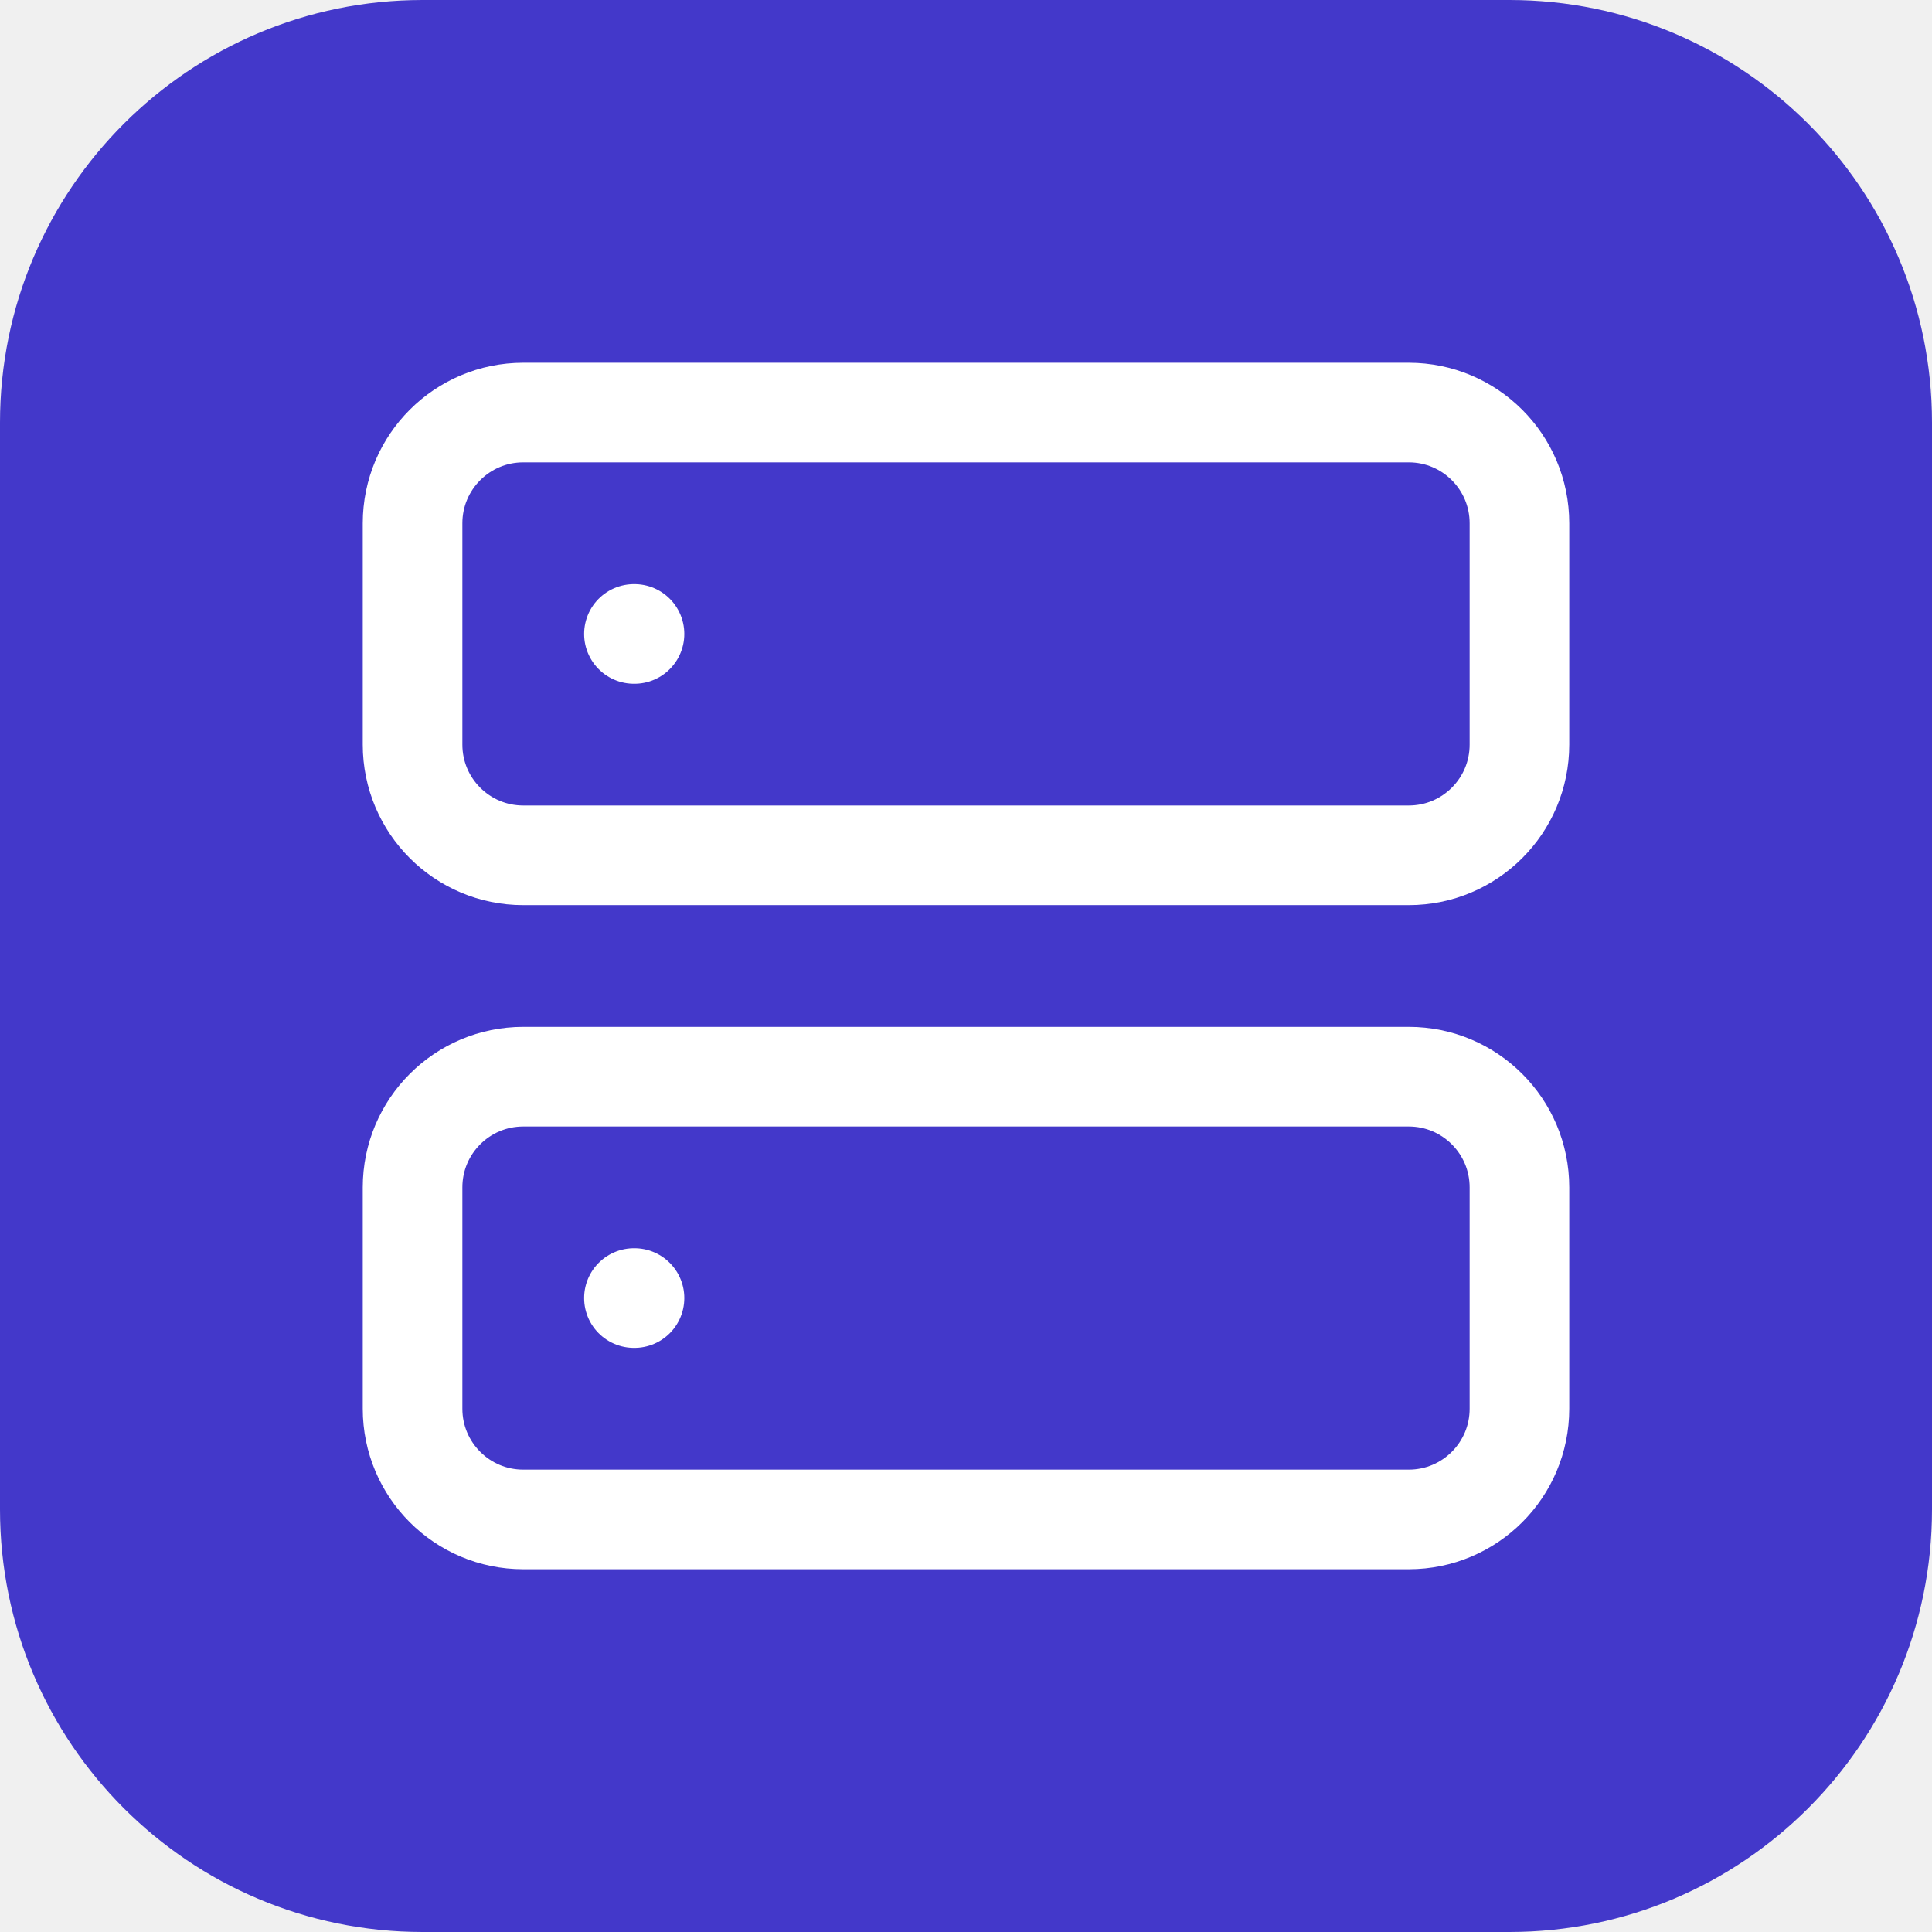
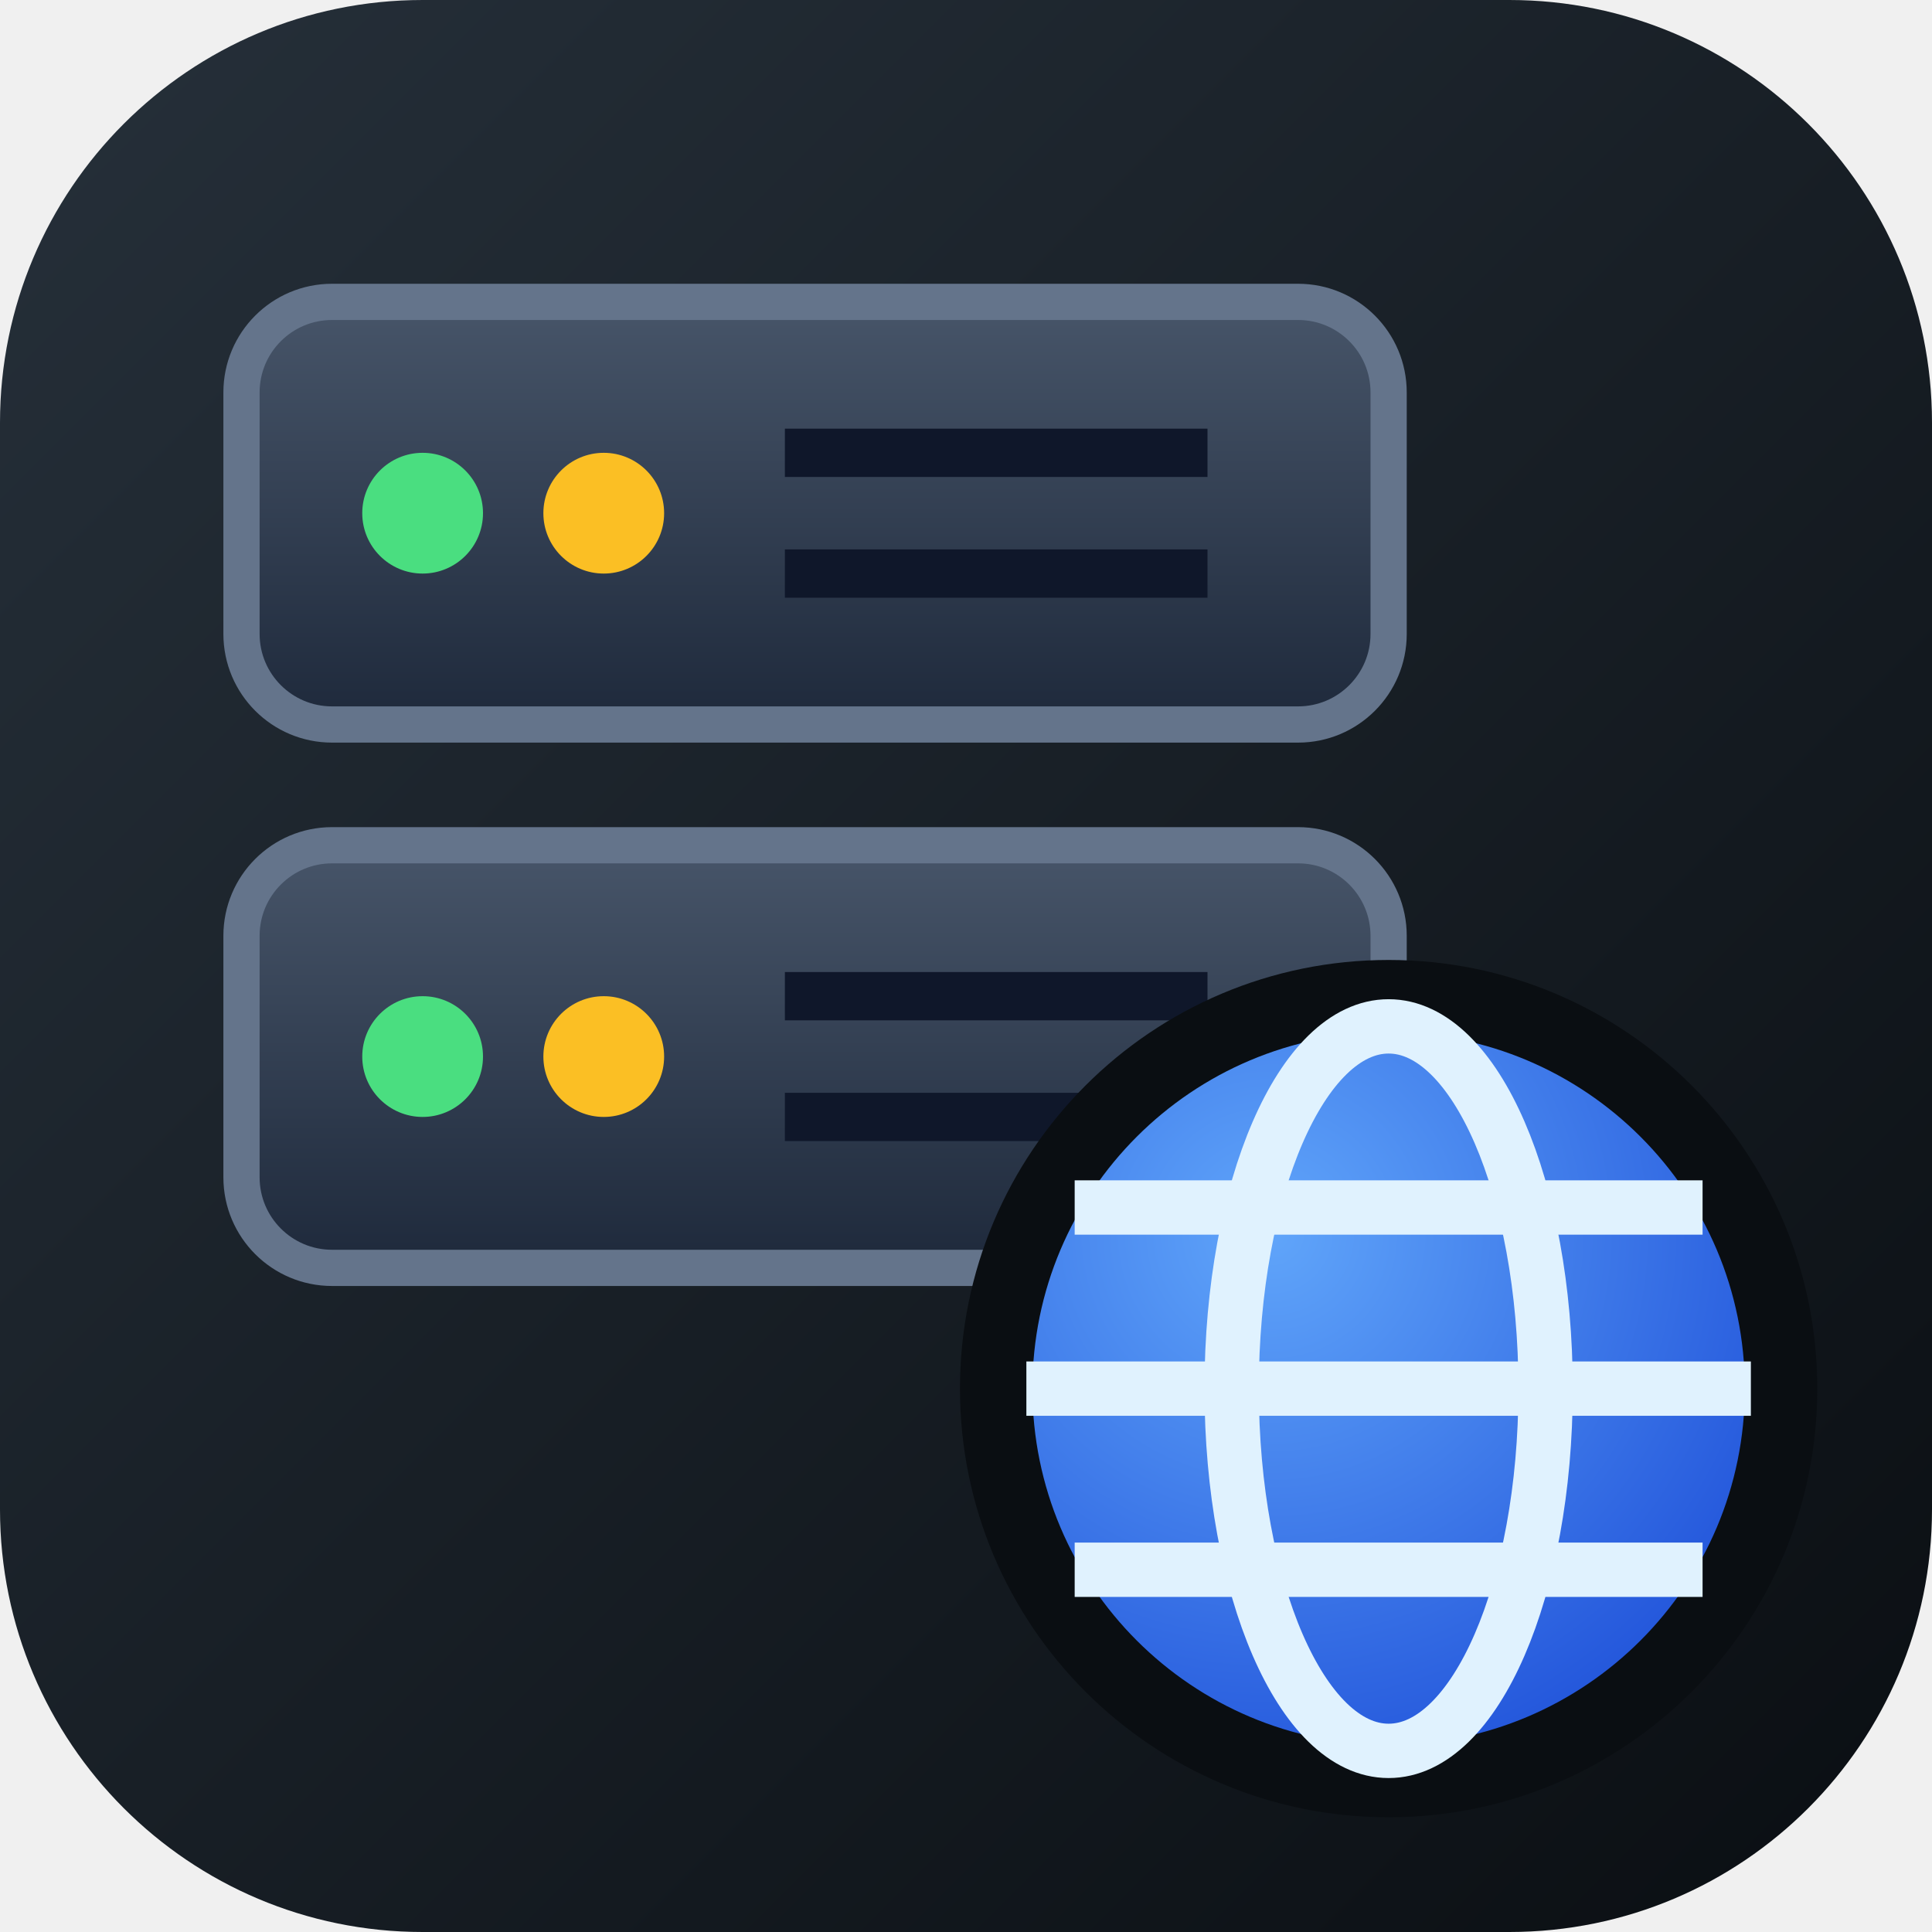
<svg xmlns="http://www.w3.org/2000/svg" viewBox="0 0 32 32">
-   <rect width="32" height="32" rx="7" fill="#4338ca" />
-   <svg x="5" y="5" width="22" height="22" viewBox="0 0 24 24" fill="none" stroke="#fff" stroke-width="1.8" stroke-linecap="round" stroke-linejoin="round">
-     <rect width="20" height="8" x="2" y="2" rx="2" ry="2" />
-     <rect width="20" height="8" x="2" y="14" rx="2" ry="2" />
-     <line x1="6" x2="6.01" y1="6" y2="6" />
-     <line x1="6" x2="6.01" y1="18" y2="18" />
-   </svg>
+   <defs>
+     <linearGradient id="tile" x1="0" y1="0" x2="1" y2="1">
+       <stop offset="0" stop-color="#26303a" />
+       <stop offset="1" stop-color="#0a0e12" />
+     </linearGradient>
+     <linearGradient id="rack" x1="0" y1="0" x2="0" y2="1">
+       <stop offset="0" stop-color="#475569" />
+       <stop offset="1" stop-color="#1e293b" />
+     </linearGradient>
+     <radialGradient id="ocean" cx=".35" cy=".3" r=".8">
+       <stop offset="0" stop-color="#60a5fa" />
+       <stop offset="1" stop-color="#1d4ed8" />
+     </radialGradient>
+   </defs>
+   <rect width="32" height="32" rx="7" fill="url(#tile)" />
+   <rect x="4" y="5" width="19" height="7" rx="1.5" fill="url(#rack)" stroke="#64748b" stroke-width=".6" />
+   <circle cx="7" cy="8.5" r="1" fill="#4ade80" />
+   <circle cx="10" cy="8.5" r="1" fill="#fbbf24" />
+   <path d="M13 7.5h7M13 9.5h7" stroke="#0f172a" stroke-width=".8" />
+   <rect x="4" y="14" width="19" height="7" rx="1.5" fill="url(#rack)" stroke="#64748b" stroke-width=".6" />
+   <circle cx="7" cy="17.5" r="1" fill="#4ade80" />
+   <circle cx="10" cy="17.5" r="1" fill="#fbbf24" />
+   <path d="M13 16.5h7M13 18.5h7" stroke="#0f172a" stroke-width=".8" />
+   <circle cx="23" cy="23" r="6.5" fill="url(#ocean)" stroke="#0a0e12" stroke-width="1.2" />
+   <g fill="none" stroke="#e0f2fe" stroke-width=".9">
+     <ellipse cx="23" cy="23" rx="2.6" ry="6" />
+     <path d="M17 23h12M17.8 20h10.4M17.8 26h10.4" />
+   </g>
</svg>
